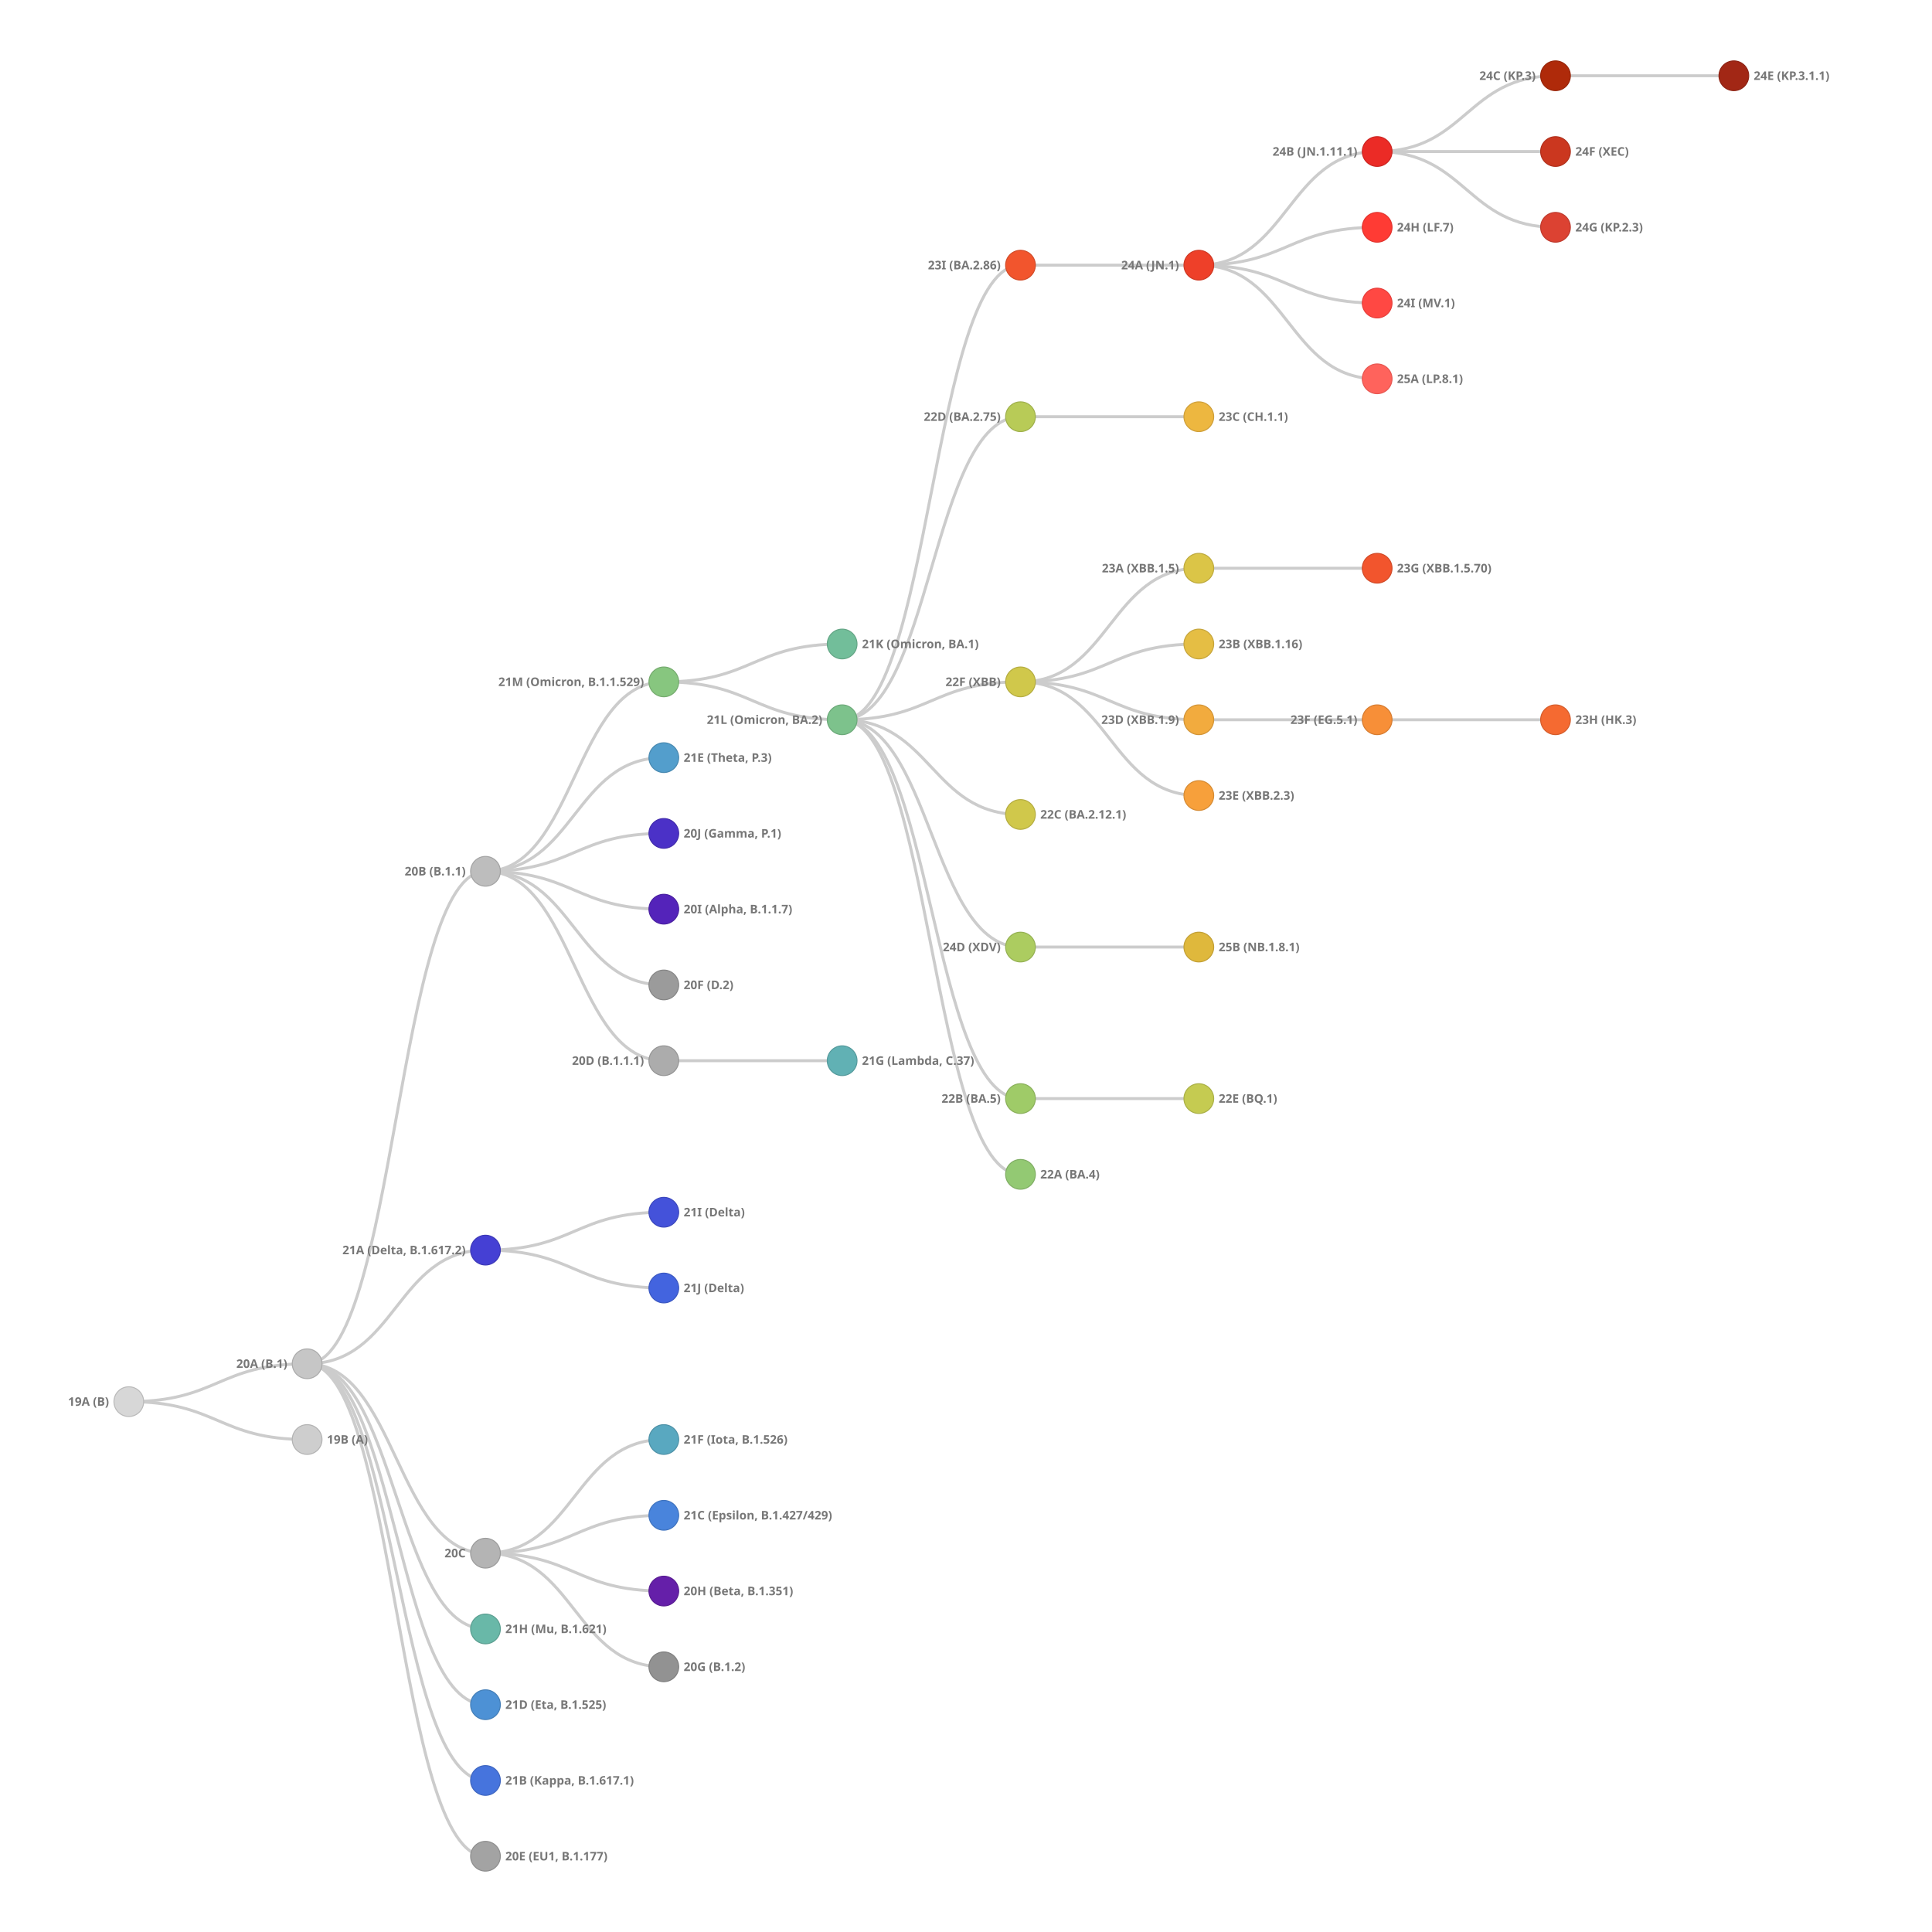
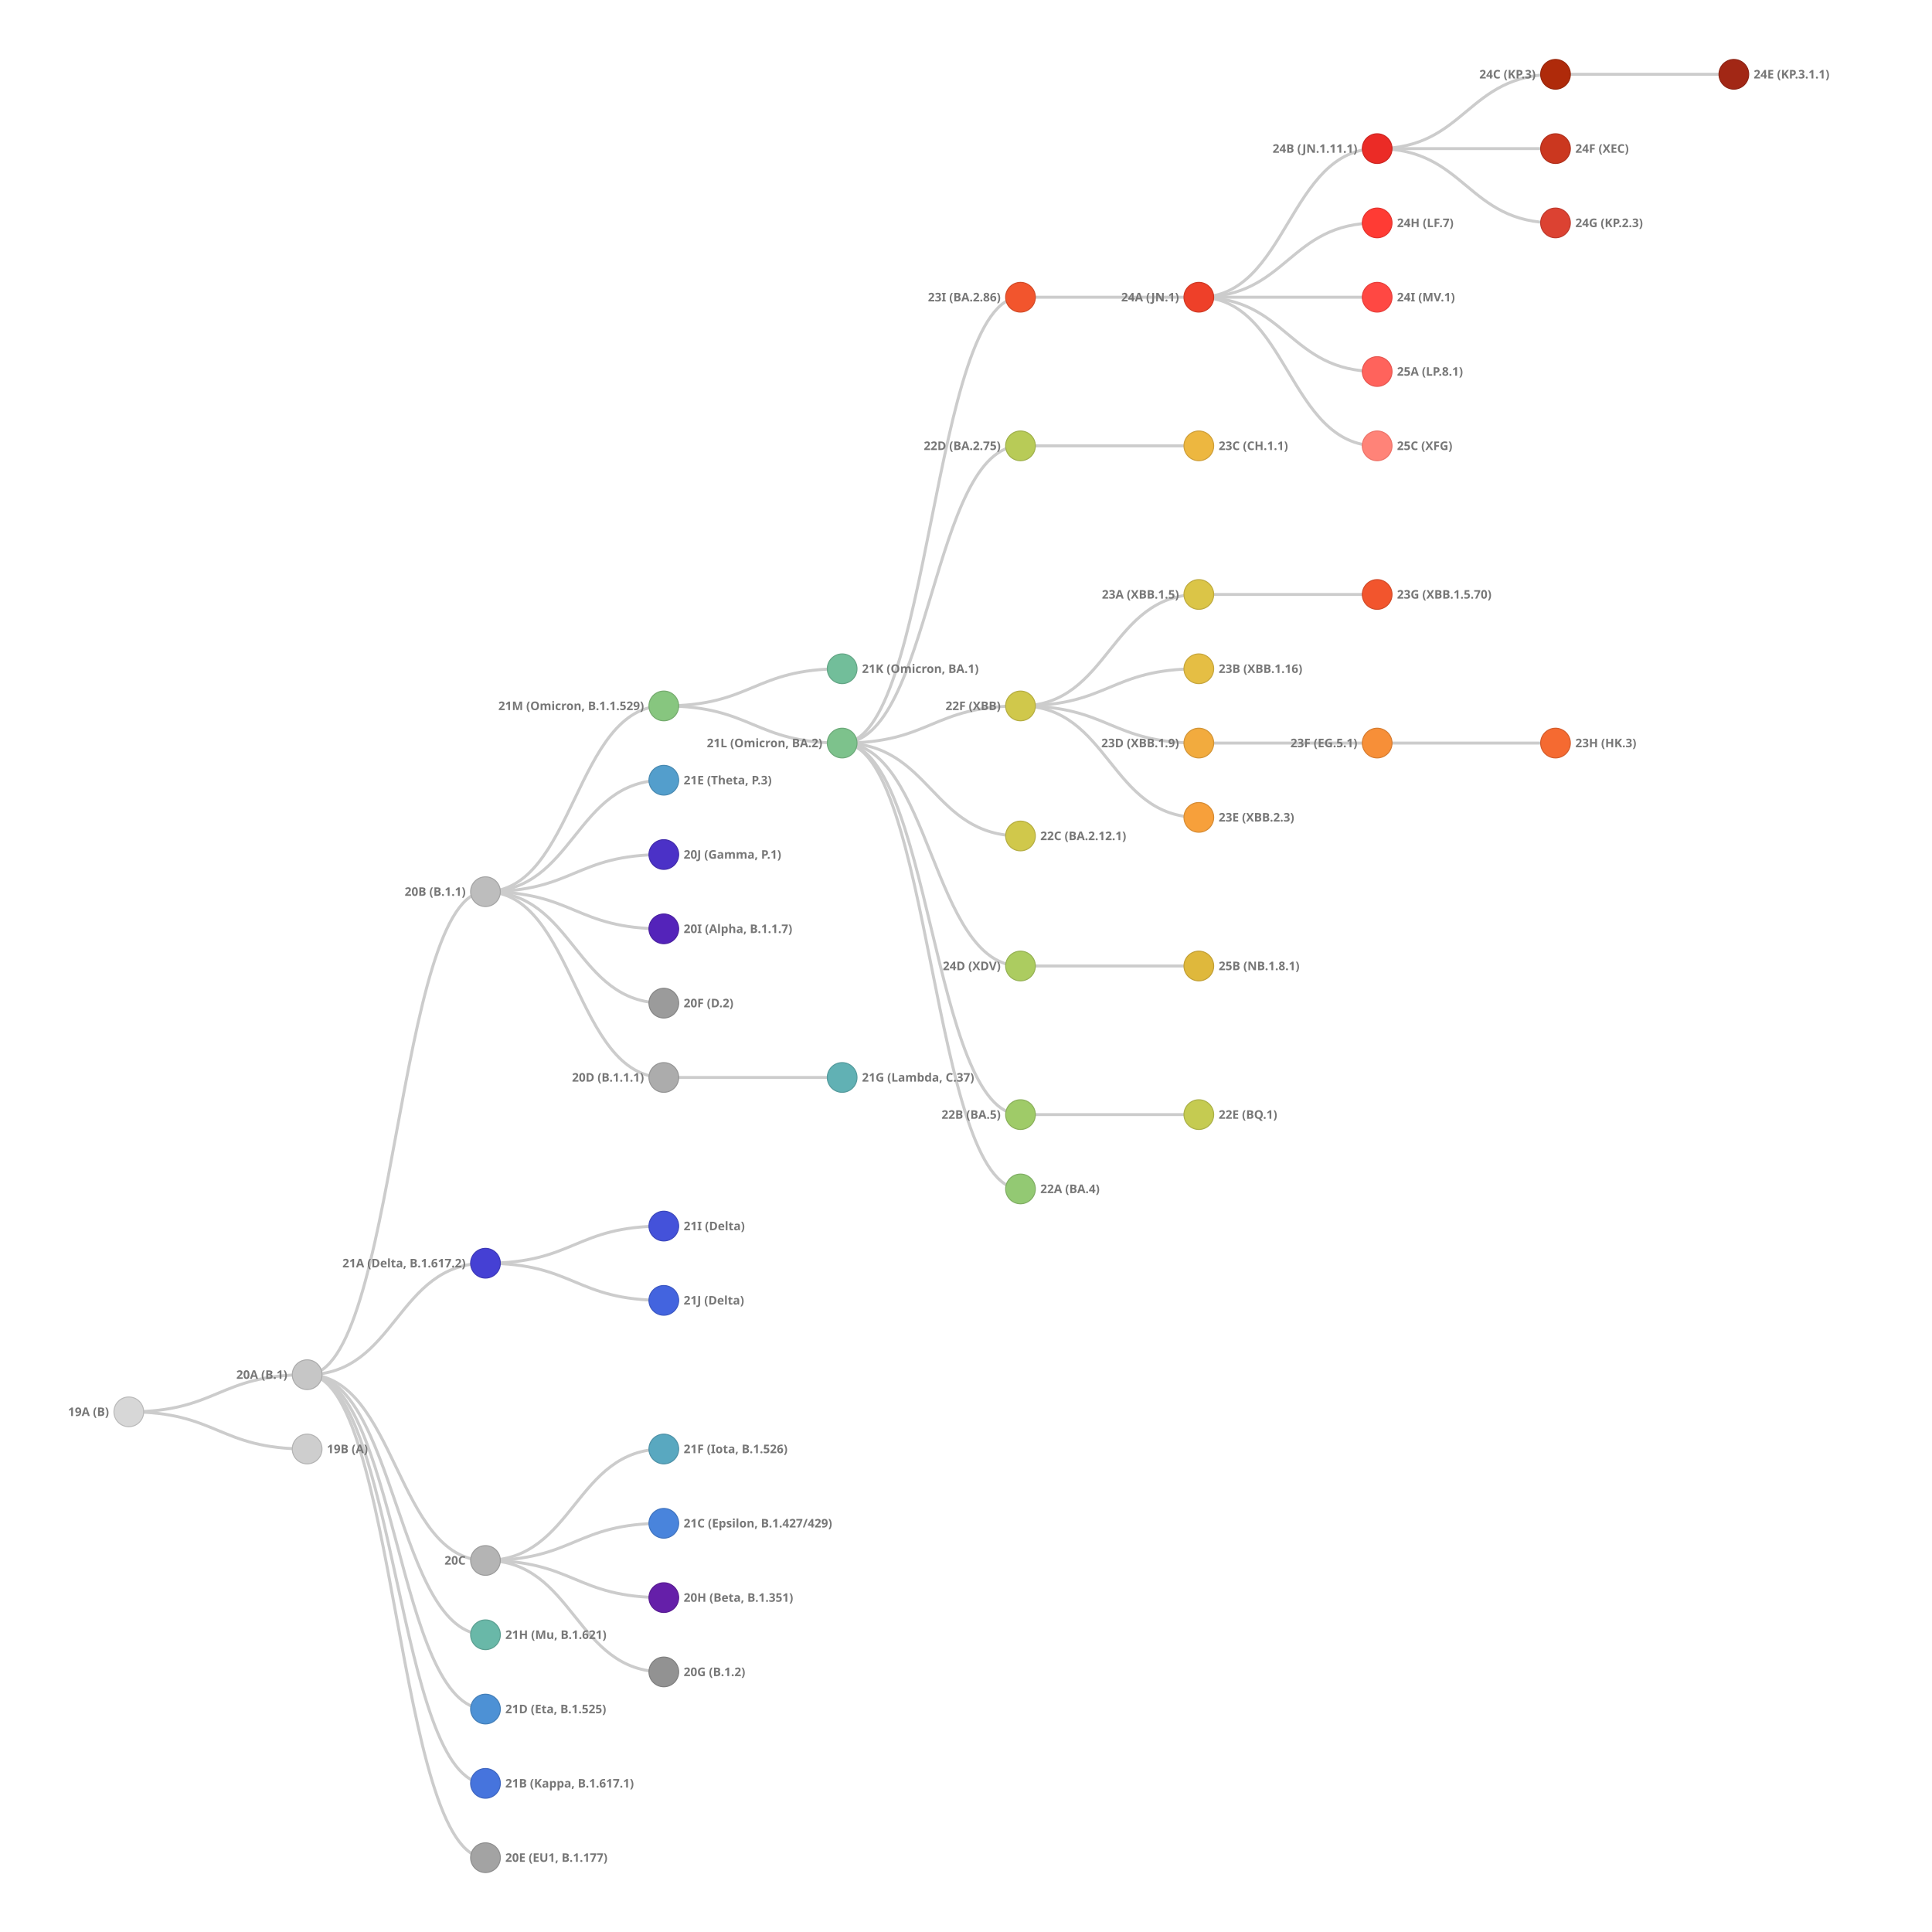
<svg xmlns="http://www.w3.org/2000/svg" class="d3-component" viewBox="-70 0 1830 1950" style="font-family: sans-serif; font-size: 1.25rem;" width="2000" height="2000">
-   <path fill="none" stroke="#ccc" stroke-width="3px" d="M 180 1376.471               C 90 1376.471,                 90 1414.706,                 0 1414.706" />
-   <path fill="none" stroke="#ccc" stroke-width="3px" d="M 180 1452.941               C 90 1452.941,                 90 1414.706,                 0 1414.706" />
-   <path fill="none" stroke="#ccc" stroke-width="3px" d="M 360 879.412               C 270 879.412,                 270 1376.471,                 180 1376.471" />
-   <path fill="none" stroke="#ccc" stroke-width="3px" d="M 360 1261.765               C 270 1261.765,                 270 1376.471,                 180 1376.471" />
-   <path fill="none" stroke="#ccc" stroke-width="3px" d="M 360 1567.647               C 270 1567.647,                 270 1376.471,                 180 1376.471" />
-   <path fill="none" stroke="#ccc" stroke-width="3px" d="M 360 1644.118               C 270 1644.118,                 270 1376.471,                 180 1376.471" />
-   <path fill="none" stroke="#ccc" stroke-width="3px" d="M 360 1720.588               C 270 1720.588,                 270 1376.471,                 180 1376.471" />
-   <path fill="none" stroke="#ccc" stroke-width="3px" d="M 360 1797.059               C 270 1797.059,                 270 1376.471,                 180 1376.471" />
-   <path fill="none" stroke="#ccc" stroke-width="3px" d="M 360 1873.529               C 270 1873.529,                 270 1376.471,                 180 1376.471" />
-   <path fill="none" stroke="#ccc" stroke-width="3px" d="M 540 688.235               C 450 688.235,                 450 879.412,                 360 879.412" />
-   <path fill="none" stroke="#ccc" stroke-width="3px" d="M 540 764.706               C 450 764.706,                 450 879.412,                 360 879.412" />
-   <path fill="none" stroke="#ccc" stroke-width="3px" d="M 540 841.176               C 450 841.176,                 450 879.412,                 360 879.412" />
-   <path fill="none" stroke="#ccc" stroke-width="3px" d="M 540 917.647               C 450 917.647,                 450 879.412,                 360 879.412" />
-   <path fill="none" stroke="#ccc" stroke-width="3px" d="M 540 994.118               C 450 994.118,                 450 879.412,                 360 879.412" />
-   <path fill="none" stroke="#ccc" stroke-width="3px" d="M 540 1070.588               C 450 1070.588,                 450 879.412,                 360 879.412" />
-   <path fill="none" stroke="#ccc" stroke-width="3px" d="M 540 1223.529               C 450 1223.529,                 450 1261.765,                 360 1261.765" />
-   <path fill="none" stroke="#ccc" stroke-width="3px" d="M 540 1300               C 450 1300,                 450 1261.765,                 360 1261.765" />
-   <path fill="none" stroke="#ccc" stroke-width="3px" d="M 540 1452.941               C 450 1452.941,                 450 1567.647,                 360 1567.647" />
-   <path fill="none" stroke="#ccc" stroke-width="3px" d="M 540 1529.412               C 450 1529.412,                 450 1567.647,                 360 1567.647" />
-   <path fill="none" stroke="#ccc" stroke-width="3px" d="M 540 1605.882               C 450 1605.882,                 450 1567.647,                 360 1567.647" />
-   <path fill="none" stroke="#ccc" stroke-width="3px" d="M 540 1682.353               C 450 1682.353,                 450 1567.647,                 360 1567.647" />
-   <path fill="none" stroke="#ccc" stroke-width="3px" d="M 720 650               C 630 650,                 630 688.235,                 540 688.235" />
-   <path fill="none" stroke="#ccc" stroke-width="3px" d="M 720 726.471               C 630 726.471,                 630 688.235,                 540 688.235" />
-   <path fill="none" stroke="#ccc" stroke-width="3px" d="M 720 1070.588               C 630 1070.588,                 630 1070.588,                 540 1070.588" />
-   <path fill="none" stroke="#ccc" stroke-width="3px" d="M 900 267.647               C 810 267.647,                 810 726.471,                 720 726.471" />
-   <path fill="none" stroke="#ccc" stroke-width="3px" d="M 900 420.588               C 810 420.588,                 810 726.471,                 720 726.471" />
-   <path fill="none" stroke="#ccc" stroke-width="3px" d="M 900 688.235               C 810 688.235,                 810 726.471,                 720 726.471" />
-   <path fill="none" stroke="#ccc" stroke-width="3px" d="M 900 822.059               C 810 822.059,                 810 726.471,                 720 726.471" />
-   <path fill="none" stroke="#ccc" stroke-width="3px" d="M 900 955.882               C 810 955.882,                 810 726.471,                 720 726.471" />
-   <path fill="none" stroke="#ccc" stroke-width="3px" d="M 900 1108.824               C 810 1108.824,                 810 726.471,                 720 726.471" />
-   <path fill="none" stroke="#ccc" stroke-width="3px" d="M 900 1185.294               C 810 1185.294,                 810 726.471,                 720 726.471" />
-   <path fill="none" stroke="#ccc" stroke-width="3px" d="M 1080 267.647               C 990 267.647,                 990 267.647,                 900 267.647" />
-   <path fill="none" stroke="#ccc" stroke-width="3px" d="M 1080 420.588               C 990 420.588,                 990 420.588,                 900 420.588" />
-   <path fill="none" stroke="#ccc" stroke-width="3px" d="M 1080 573.529               C 990 573.529,                 990 688.235,                 900 688.235" />
-   <path fill="none" stroke="#ccc" stroke-width="3px" d="M 1080 650               C 990 650,                 990 688.235,                 900 688.235" />
-   <path fill="none" stroke="#ccc" stroke-width="3px" d="M 1080 726.471               C 990 726.471,                 990 688.235,                 900 688.235" />
-   <path fill="none" stroke="#ccc" stroke-width="3px" d="M 1080 802.941               C 990 802.941,                 990 688.235,                 900 688.235" />
-   <path fill="none" stroke="#ccc" stroke-width="3px" d="M 1080 955.882               C 990 955.882,                 990 955.882,                 900 955.882" />
-   <path fill="none" stroke="#ccc" stroke-width="3px" d="M 1080 1108.824               C 990 1108.824,                 990 1108.824,                 900 1108.824" />
-   <path fill="none" stroke="#ccc" stroke-width="3px" d="M 1260 152.941               C 1170 152.941,                 1170 267.647,                 1080 267.647" />
-   <path fill="none" stroke="#ccc" stroke-width="3px" d="M 1260 229.412               C 1170 229.412,                 1170 267.647,                 1080 267.647" />
-   <path fill="none" stroke="#ccc" stroke-width="3px" d="M 1260 305.882               C 1170 305.882,                 1170 267.647,                 1080 267.647" />
-   <path fill="none" stroke="#ccc" stroke-width="3px" d="M 1260 382.353               C 1170 382.353,                 1170 267.647,                 1080 267.647" />
-   <path fill="none" stroke="#ccc" stroke-width="3px" d="M 1260 573.529               C 1170 573.529,                 1170 573.529,                 1080 573.529" />
-   <path fill="none" stroke="#ccc" stroke-width="3px" d="M 1260 726.471               C 1170 726.471,                 1170 726.471,                 1080 726.471" />
-   <path fill="none" stroke="#ccc" stroke-width="3px" d="M 1440 76.471               C 1350 76.471,                 1350 152.941,                 1260 152.941" />
-   <path fill="none" stroke="#ccc" stroke-width="3px" d="M 1440 152.941               C 1350 152.941,                 1350 152.941,                 1260 152.941" />
-   <path fill="none" stroke="#ccc" stroke-width="3px" d="M 1440 229.412               C 1350 229.412,                 1350 152.941,                 1260 152.941" />
-   <path fill="none" stroke="#ccc" stroke-width="3px" d="M 1440 726.471               C 1350 726.471,                 1350 726.471,                 1260 726.471" />
-   <path fill="none" stroke="#ccc" stroke-width="3px" d="M 1620 76.471               C 1530 76.471,                 1530 76.471,                 1440 76.471" />
+   <path fill="none" stroke="#ccc" stroke-width="3px" d="M 180 1387.5               C 90 1387.5,                 90 1425,                 0 1425" />
+   <path fill="none" stroke="#ccc" stroke-width="3px" d="M 180 1462.5               C 90 1462.5,                 90 1425,                 0 1425" />
+   <path fill="none" stroke="#ccc" stroke-width="3px" d="M 360 900               C 270 900,                 270 1387.5,                 180 1387.5" />
+   <path fill="none" stroke="#ccc" stroke-width="3px" d="M 360 1275               C 270 1275,                 270 1387.5,                 180 1387.5" />
+   <path fill="none" stroke="#ccc" stroke-width="3px" d="M 360 1575               C 270 1575,                 270 1387.5,                 180 1387.5" />
+   <path fill="none" stroke="#ccc" stroke-width="3px" d="M 360 1650               C 270 1650,                 270 1387.5,                 180 1387.5" />
+   <path fill="none" stroke="#ccc" stroke-width="3px" d="M 360 1725               C 270 1725,                 270 1387.5,                 180 1387.5" />
+   <path fill="none" stroke="#ccc" stroke-width="3px" d="M 360 1800               C 270 1800,                 270 1387.5,                 180 1387.5" />
+   <path fill="none" stroke="#ccc" stroke-width="3px" d="M 360 1875               C 270 1875,                 270 1387.5,                 180 1387.5" />
+   <path fill="none" stroke="#ccc" stroke-width="3px" d="M 540 712.5               C 450 712.5,                 450 900,                 360 900" />
+   <path fill="none" stroke="#ccc" stroke-width="3px" d="M 540 787.5               C 450 787.5,                 450 900,                 360 900" />
+   <path fill="none" stroke="#ccc" stroke-width="3px" d="M 540 862.5               C 450 862.5,                 450 900,                 360 900" />
+   <path fill="none" stroke="#ccc" stroke-width="3px" d="M 540 937.5               C 450 937.5,                 450 900,                 360 900" />
+   <path fill="none" stroke="#ccc" stroke-width="3px" d="M 540 1012.5               C 450 1012.5,                 450 900,                 360 900" />
+   <path fill="none" stroke="#ccc" stroke-width="3px" d="M 540 1087.5               C 450 1087.5,                 450 900,                 360 900" />
+   <path fill="none" stroke="#ccc" stroke-width="3px" d="M 540 1237.5               C 450 1237.5,                 450 1275,                 360 1275" />
+   <path fill="none" stroke="#ccc" stroke-width="3px" d="M 540 1312.5               C 450 1312.5,                 450 1275,                 360 1275" />
+   <path fill="none" stroke="#ccc" stroke-width="3px" d="M 540 1462.5               C 450 1462.5,                 450 1575,                 360 1575" />
+   <path fill="none" stroke="#ccc" stroke-width="3px" d="M 540 1537.5               C 450 1537.5,                 450 1575,                 360 1575" />
+   <path fill="none" stroke="#ccc" stroke-width="3px" d="M 540 1612.5               C 450 1612.5,                 450 1575,                 360 1575" />
+   <path fill="none" stroke="#ccc" stroke-width="3px" d="M 540 1687.5               C 450 1687.5,                 450 1575,                 360 1575" />
+   <path fill="none" stroke="#ccc" stroke-width="3px" d="M 720 675               C 630 675,                 630 712.5,                 540 712.5" />
+   <path fill="none" stroke="#ccc" stroke-width="3px" d="M 720 750               C 630 750,                 630 712.5,                 540 712.5" />
+   <path fill="none" stroke="#ccc" stroke-width="3px" d="M 720 1087.5               C 630 1087.5,                 630 1087.5,                 540 1087.5" />
+   <path fill="none" stroke="#ccc" stroke-width="3px" d="M 900 300               C 810 300,                 810 750,                 720 750" />
+   <path fill="none" stroke="#ccc" stroke-width="3px" d="M 900 450               C 810 450,                 810 750,                 720 750" />
+   <path fill="none" stroke="#ccc" stroke-width="3px" d="M 900 712.5               C 810 712.5,                 810 750,                 720 750" />
+   <path fill="none" stroke="#ccc" stroke-width="3px" d="M 900 843.75               C 810 843.75,                 810 750,                 720 750" />
+   <path fill="none" stroke="#ccc" stroke-width="3px" d="M 900 975               C 810 975,                 810 750,                 720 750" />
+   <path fill="none" stroke="#ccc" stroke-width="3px" d="M 900 1125               C 810 1125,                 810 750,                 720 750" />
+   <path fill="none" stroke="#ccc" stroke-width="3px" d="M 900 1200               C 810 1200,                 810 750,                 720 750" />
+   <path fill="none" stroke="#ccc" stroke-width="3px" d="M 1080 300               C 990 300,                 990 300,                 900 300" />
+   <path fill="none" stroke="#ccc" stroke-width="3px" d="M 1080 450               C 990 450,                 990 450,                 900 450" />
+   <path fill="none" stroke="#ccc" stroke-width="3px" d="M 1080 600               C 990 600,                 990 712.5,                 900 712.5" />
+   <path fill="none" stroke="#ccc" stroke-width="3px" d="M 1080 675               C 990 675,                 990 712.5,                 900 712.5" />
+   <path fill="none" stroke="#ccc" stroke-width="3px" d="M 1080 750               C 990 750,                 990 712.5,                 900 712.5" />
+   <path fill="none" stroke="#ccc" stroke-width="3px" d="M 1080 825               C 990 825,                 990 712.5,                 900 712.5" />
+   <path fill="none" stroke="#ccc" stroke-width="3px" d="M 1080 975               C 990 975,                 990 975,                 900 975" />
+   <path fill="none" stroke="#ccc" stroke-width="3px" d="M 1080 1125               C 990 1125,                 990 1125,                 900 1125" />
+   <path fill="none" stroke="#ccc" stroke-width="3px" d="M 1260 150               C 1170 150,                 1170 300,                 1080 300" />
+   <path fill="none" stroke="#ccc" stroke-width="3px" d="M 1260 225               C 1170 225,                 1170 300,                 1080 300" />
+   <path fill="none" stroke="#ccc" stroke-width="3px" d="M 1260 300               C 1170 300,                 1170 300,                 1080 300" />
+   <path fill="none" stroke="#ccc" stroke-width="3px" d="M 1260 375               C 1170 375,                 1170 300,                 1080 300" />
+   <path fill="none" stroke="#ccc" stroke-width="3px" d="M 1260 450               C 1170 450,                 1170 300,                 1080 300" />
+   <path fill="none" stroke="#ccc" stroke-width="3px" d="M 1260 600               C 1170 600,                 1170 600,                 1080 600" />
+   <path fill="none" stroke="#ccc" stroke-width="3px" d="M 1260 750               C 1170 750,                 1170 750,                 1080 750" />
+   <path fill="none" stroke="#ccc" stroke-width="3px" d="M 1440 75               C 1350 75,                 1350 150,                 1260 150" />
+   <path fill="none" stroke="#ccc" stroke-width="3px" d="M 1440 150               C 1350 150,                 1350 150,                 1260 150" />
+   <path fill="none" stroke="#ccc" stroke-width="3px" d="M 1440 225               C 1350 225,                 1350 150,                 1260 150" />
+   <path fill="none" stroke="#ccc" stroke-width="3px" d="M 1440 750               C 1350 750,                 1350 750,                 1260 750" />
+   <path fill="none" stroke="#ccc" stroke-width="3px" d="M 1620 75               C 1530 75,                 1530 75,                 1440 75" />
  <g transform="translate(50,50)" />
-   <g class="node" transform="translate(0, 1414.706)">
+   <g class="node" transform="translate(0, 1425)">
    <circle class="node" r="15" cursor="pointer" style="fill: rgb(215, 215, 215); stroke: rgb(186, 186, 186);" />
    <text dy=".35em" x="-20" text-anchor="end" fill="#777" font-weight="700">19A (B)</text>
  </g>
-   <g class="node" transform="translate(180, 1376.471)">
+   <g class="node" transform="translate(180, 1387.5)">
    <circle class="node" r="15" cursor="pointer" style="fill: rgb(198, 198, 198); stroke: rgb(171, 171, 171);" />
    <text dy=".35em" x="-20" text-anchor="end" fill="#777" font-weight="700">20A (B.1)</text>
  </g>
-   <g class="node" transform="translate(180, 1452.941)">
+   <g class="node" transform="translate(180, 1462.5)">
    <circle class="node" r="15" cursor="pointer" style="fill: rgb(206, 206, 206); stroke: rgb(179, 179, 179);" />
    <text dy=".35em" x="20" text-anchor="start" fill="#777" font-weight="700">19B (A)</text>
  </g>
-   <g class="node" transform="translate(360, 879.4117)">
+   <g class="node" transform="translate(360, 900)">
    <circle class="node" r="15" cursor="pointer" style="fill: rgb(189, 189, 189); stroke: rgb(164, 164, 164);" />
    <text dy=".35em" x="-20" text-anchor="end" fill="#777" font-weight="700">20B (B.1.1)</text>
  </g>
-   <g class="node" transform="translate(360, 1261.765)">
+   <g class="node" transform="translate(360, 1275)">
    <circle class="node" r="15" cursor="pointer" style="fill: rgb(69, 64, 212); stroke: rgb(60, 56, 183);" />
    <text dy=".35em" x="-20" text-anchor="end" fill="#777" font-weight="700">21A (Delta, B.1.617.2)</text>
  </g>
-   <g class="node" transform="translate(360, 1567.647)">
+   <g class="node" transform="translate(360, 1575)">
    <circle class="node" r="15" cursor="pointer" style="fill: rgb(180, 180, 180); stroke: rgb(156, 156, 156);" />
    <text dy=".35em" x="-20" text-anchor="end" fill="#777" font-weight="700">20C</text>
  </g>
-   <g class="node" transform="translate(360, 1644.118)">
+   <g class="node" transform="translate(360, 1650)">
    <circle class="node" r="15" cursor="pointer" style="fill: rgb(105, 184, 168); stroke: rgb(91, 159, 145);" />
    <text dy=".35em" x="20" text-anchor="start" fill="#777" font-weight="700">21H (Mu, B.1.621)</text>
  </g>
-   <g class="node" transform="translate(360, 1720.588)">
+   <g class="node" transform="translate(360, 1725)">
    <circle class="node" r="15" cursor="pointer" style="fill: rgb(77, 145, 213); stroke: rgb(67, 126, 184);" />
    <text dy=".35em" x="20" text-anchor="start" fill="#777" font-weight="700">21D (Eta, B.1.525)</text>
  </g>
-   <g class="node" transform="translate(360, 1797.059)">
+   <g class="node" transform="translate(360, 1800)">
    <circle class="node" r="15" cursor="pointer" style="fill: rgb(70, 116, 221); stroke: rgb(61, 101, 192);" />
    <text dy=".35em" x="20" text-anchor="start" fill="#777" font-weight="700">21B (Kappa, B.1.617.1)</text>
  </g>
-   <g class="node" transform="translate(360, 1873.529)">
+   <g class="node" transform="translate(360, 1875)">
    <circle class="node" r="15" cursor="pointer" style="fill: rgb(163, 163, 163); stroke: rgb(142, 142, 142);" />
    <text dy=".35em" x="20" text-anchor="start" fill="#777" font-weight="700">20E (EU1, B.1.177)</text>
  </g>
-   <g class="node" transform="translate(540, 688.2353)">
+   <g class="node" transform="translate(540, 712.5)">
    <circle class="node" r="15" cursor="pointer" style="fill: rgb(135, 198, 127); stroke: rgb(117, 171, 110);" />
    <text dy=".35em" x="-20" text-anchor="end" fill="#777" font-weight="700">21M (Omicron, B.1.1.529)</text>
  </g>
-   <g class="node" transform="translate(540, 764.7059)">
+   <g class="node" transform="translate(540, 787.5)">
    <circle class="node" r="15" cursor="pointer" style="fill: rgb(83, 158, 204); stroke: rgb(72, 137, 177);" />
    <text dy=".35em" x="20" text-anchor="start" fill="#777" font-weight="700">21E (Theta, P.3)</text>
  </g>
-   <g class="node" transform="translate(540, 841.1765)">
+   <g class="node" transform="translate(540, 862.5)">
    <circle class="node" r="15" cursor="pointer" style="fill: rgb(75, 49, 199); stroke: rgb(65, 43, 172);" />
    <text dy=".35em" x="20" text-anchor="start" fill="#777" font-weight="700">20J (Gamma, P.1)</text>
  </g>
-   <g class="node" transform="translate(540, 917.647)">
+   <g class="node" transform="translate(540, 937.5)">
    <circle class="node" r="15" cursor="pointer" style="fill: rgb(84, 35, 186); stroke: rgb(73, 31, 161);" />
    <text dy=".35em" x="20" text-anchor="start" fill="#777" font-weight="700">20I (Alpha, B.1.1.7)</text>
  </g>
-   <g class="node" transform="translate(540, 994.1177)">
+   <g class="node" transform="translate(540, 1012.5)">
    <circle class="node" r="15" cursor="pointer" style="fill: rgb(155, 155, 155); stroke: rgb(134, 134, 134);" />
    <text dy=".35em" x="20" text-anchor="start" fill="#777" font-weight="700">20F (D.2)</text>
  </g>
-   <g class="node" transform="translate(540, 1070.588)">
+   <g class="node" transform="translate(540, 1087.5)">
    <circle class="node" r="15" cursor="pointer" style="fill: rgb(172, 172, 172); stroke: rgb(149, 149, 149);" />
    <text dy=".35em" x="-20" text-anchor="end" fill="#777" font-weight="700">20D (B.1.1.1)</text>
  </g>
-   <g class="node" transform="translate(540, 1223.529)">
+   <g class="node" transform="translate(540, 1237.5)">
    <circle class="node" r="15" cursor="pointer" style="fill: rgb(68, 82, 218); stroke: rgb(59, 71, 189);" />
    <text dy=".35em" x="20" text-anchor="start" fill="#777" font-weight="700">21I (Delta)</text>
  </g>
-   <g class="node" transform="translate(540, 1300)">
+   <g class="node" transform="translate(540, 1312.5)">
    <circle class="node" r="15" cursor="pointer" style="fill: rgb(67, 100, 223); stroke: rgb(58, 87, 194);" />
    <text dy=".35em" x="20" text-anchor="start" fill="#777" font-weight="700">21J (Delta)</text>
  </g>
-   <g class="node" transform="translate(540, 1452.941)">
+   <g class="node" transform="translate(540, 1462.5)">
    <circle class="node" r="15" cursor="pointer" style="fill: rgb(89, 168, 192); stroke: rgb(77, 145, 167);" />
    <text dy=".35em" x="20" text-anchor="start" fill="#777" font-weight="700">21F (Iota, B.1.526)</text>
  </g>
-   <g class="node" transform="translate(540, 1529.412)">
+   <g class="node" transform="translate(540, 1537.5)">
    <circle class="node" r="15" cursor="pointer" style="fill: rgb(73, 132, 220); stroke: rgb(63, 115, 191);" />
    <text dy=".35em" x="20" text-anchor="start" fill="#777" font-weight="700">21C (Epsilon, B.1.427/429)</text>
  </g>
-   <g class="node" transform="translate(540, 1605.882)">
+   <g class="node" transform="translate(540, 1612.5)">
    <circle class="node" r="15" cursor="pointer" style="fill: rgb(101, 31, 169); stroke: rgb(88, 27, 146);" />
    <text dy=".35em" x="20" text-anchor="start" fill="#777" font-weight="700">20H (Beta, B.1.351)</text>
  </g>
-   <g class="node" transform="translate(540, 1682.353)">
+   <g class="node" transform="translate(540, 1687.5)">
    <circle class="node" r="15" cursor="pointer" style="fill: rgb(146, 146, 146); stroke: rgb(127, 127, 127);" />
    <text dy=".35em" x="20" text-anchor="start" fill="#777" font-weight="700">20G (B.1.2)</text>
  </g>
-   <g class="node" transform="translate(720, 650)">
+   <g class="node" transform="translate(720, 675)">
    <circle class="node" r="15" cursor="pointer" style="fill: rgb(114, 190, 154); stroke: rgb(99, 165, 133);" />
    <text dy=".35em" x="20" text-anchor="start" fill="#777" font-weight="700">21K (Omicron, BA.1)</text>
  </g>
-   <g class="node" transform="translate(720, 726.4706)">
+   <g class="node" transform="translate(720, 750)">
    <circle class="node" r="15" cursor="pointer" style="fill: rgb(125, 194, 140); stroke: rgb(108, 169, 121);" />
    <text dy=".35em" x="-20" text-anchor="end" fill="#777" font-weight="700">21L (Omicron, BA.2)</text>
  </g>
-   <g class="node" transform="translate(720, 1070.588)">
+   <g class="node" transform="translate(720, 1087.5)">
    <circle class="node" r="15" cursor="pointer" style="fill: rgb(97, 177, 180); stroke: rgb(84, 154, 156);" />
    <text dy=".35em" x="20" text-anchor="start" fill="#777" font-weight="700">21G (Lambda, C.37)</text>
  </g>
-   <g class="node" transform="translate(900, 267.6471)">
+   <g class="node" transform="translate(900, 300)">
    <circle class="node" r="15" cursor="pointer" style="fill: rgb(242, 85, 45); stroke: rgb(210, 74, 39);" />
    <text dy=".35em" x="-20" text-anchor="end" fill="#777" font-weight="700">23I (BA.2.86)</text>
  </g>
-   <g class="node" transform="translate(900, 420.5882)">
+   <g class="node" transform="translate(900, 450)">
    <circle class="node" r="15" cursor="pointer" style="fill: rgb(184, 203, 87); stroke: rgb(159, 176, 75);" />
    <text dy=".35em" x="-20" text-anchor="end" fill="#777" font-weight="700">22D (BA.2.75)</text>
  </g>
-   <g class="node" transform="translate(900, 688.2353)">
+   <g class="node" transform="translate(900, 712.5)">
    <circle class="node" r="15" cursor="pointer" style="fill: rgb(208, 200, 75); stroke: rgb(181, 173, 65);" />
    <text dy=".35em" x="-20" text-anchor="end" fill="#777" font-weight="700">22F (XBB)</text>
  </g>
-   <g class="node" transform="translate(900, 822.0588)">
+   <g class="node" transform="translate(900, 843.75)">
    <circle class="node" r="15" cursor="pointer" style="fill: rgb(208, 200, 75); stroke: rgb(181, 173, 65);" />
    <text dy=".35em" x="20" text-anchor="start" fill="#777" font-weight="700">22C (BA.2.12.1)</text>
  </g>
-   <g class="node" transform="translate(900, 955.8823)">
+   <g class="node" transform="translate(900, 975)">
    <circle class="node" r="15" cursor="pointer" style="fill: rgb(172, 204, 96); stroke: rgb(149, 177, 83);" />
    <text dy=".35em" x="-20" text-anchor="end" fill="#777" font-weight="700">24D (XDV)</text>
  </g>
-   <g class="node" transform="translate(900, 1108.823)">
+   <g class="node" transform="translate(900, 1125)">
    <circle class="node" r="15" cursor="pointer" style="fill: rgb(159, 203, 104); stroke: rgb(138, 176, 90);" />
    <text dy=".35em" x="-20" text-anchor="end" fill="#777" font-weight="700">22B (BA.5)</text>
  </g>
-   <g class="node" transform="translate(900, 1185.294)">
+   <g class="node" transform="translate(900, 1200)">
    <circle class="node" r="15" cursor="pointer" style="fill: rgb(147, 201, 115); stroke: rgb(128, 174, 100);" />
    <text dy=".35em" x="20" text-anchor="start" fill="#777" font-weight="700">22A (BA.4)</text>
  </g>
-   <g class="node" transform="translate(1080, 267.6471)">
+   <g class="node" transform="translate(1080, 300)">
    <circle class="node" r="15" cursor="pointer" style="fill: rgb(238, 64, 41); stroke: rgb(207, 56, 35);" />
    <text dy=".35em" x="-20" text-anchor="end" fill="#777" font-weight="700">24A (JN.1)</text>
  </g>
-   <g class="node" transform="translate(1080, 420.5882)">
+   <g class="node" transform="translate(1080, 450)">
    <circle class="node" r="15" cursor="pointer" style="fill: rgb(237, 183, 64); stroke: rgb(206, 158, 56);" />
    <text dy=".35em" x="20" text-anchor="start" fill="#777" font-weight="700">23C (CH.1.1)</text>
  </g>
-   <g class="node" transform="translate(1080, 573.5294)">
+   <g class="node" transform="translate(1080, 600)">
    <circle class="node" r="15" cursor="pointer" style="fill: rgb(219, 197, 71); stroke: rgb(190, 170, 61);" />
    <text dy=".35em" x="-20" text-anchor="end" fill="#777" font-weight="700">23A (XBB.1.5)</text>
  </g>
-   <g class="node" transform="translate(1080, 650)">
+   <g class="node" transform="translate(1080, 675)">
    <circle class="node" r="15" cursor="pointer" style="fill: rgb(229, 190, 68); stroke: rgb(198, 165, 59);" />
    <text dy=".35em" x="20" text-anchor="start" fill="#777" font-weight="700">23B (XBB.1.16)</text>
  </g>
-   <g class="node" transform="translate(1080, 726.4706)">
+   <g class="node" transform="translate(1080, 750)">
    <circle class="node" r="15" cursor="pointer" style="fill: rgb(242, 171, 62); stroke: rgb(210, 148, 54);" />
    <text dy=".35em" x="-20" text-anchor="end" fill="#777" font-weight="700">23D (XBB.1.9)</text>
  </g>
-   <g class="node" transform="translate(1080, 802.9412)">
+   <g class="node" transform="translate(1080, 825)">
    <circle class="node" r="15" cursor="pointer" style="fill: rgb(247, 160, 59); stroke: rgb(214, 139, 51);" />
    <text dy=".35em" x="20" text-anchor="start" fill="#777" font-weight="700">23E (XBB.2.3)</text>
  </g>
-   <g class="node" transform="translate(1080, 955.8823)">
+   <g class="node" transform="translate(1080, 975)">
    <circle class="node" r="15" cursor="pointer" style="fill: rgb(223, 184, 60); stroke: rgb(194, 159, 52);" />
    <text dy=".35em" x="20" text-anchor="start" fill="#777" font-weight="700">25B (NB.1.8.1)</text>
  </g>
-   <g class="node" transform="translate(1080, 1108.823)">
+   <g class="node" transform="translate(1080, 1125)">
    <circle class="node" r="15" cursor="pointer" style="fill: rgb(197, 203, 81); stroke: rgb(170, 176, 70);" />
    <text dy=".35em" x="20" text-anchor="start" fill="#777" font-weight="700">22E (BQ.1)</text>
  </g>
-   <g class="node" transform="translate(1260, 152.9412)">
+   <g class="node" transform="translate(1260, 150)">
    <circle class="node" r="15" cursor="pointer" style="fill: rgb(235, 43, 38); stroke: rgb(204, 37, 33);" />
    <text dy=".35em" x="-20" text-anchor="end" fill="#777" font-weight="700">24B (JN.1.11.1)</text>
  </g>
-   <g class="node" transform="translate(1260, 229.4118)">
+   <g class="node" transform="translate(1260, 225)">
    <circle class="node" r="15" cursor="pointer" style="fill: rgb(255, 59, 52); stroke: rgb(227, 51, 45);" />
    <text dy=".35em" x="20" text-anchor="start" fill="#777" font-weight="700">24H (LF.7)</text>
  </g>
-   <g class="node" transform="translate(1260, 305.8824)">
+   <g class="node" transform="translate(1260, 300)">
    <circle class="node" r="15" cursor="pointer" style="fill: rgb(255, 72, 67); stroke: rgb(231, 62, 58);" />
    <text dy=".35em" x="20" text-anchor="start" fill="#777" font-weight="700">24I (MV.1)</text>
  </g>
-   <g class="node" transform="translate(1260, 382.3529)">
+   <g class="node" transform="translate(1260, 375)">
    <circle class="node" r="15" cursor="pointer" style="fill: rgb(255, 99, 92); stroke: rgb(231, 86, 80);" />
    <text dy=".35em" x="20" text-anchor="start" fill="#777" font-weight="700">25A (LP.8.1)</text>
  </g>
-   <g class="node" transform="translate(1260, 573.5294)">
+   <g class="node" transform="translate(1260, 450)">
+     <circle class="node" r="15" cursor="pointer" style="fill: rgb(255, 131, 120); stroke: rgb(237, 114, 104);" />
+     <text dy=".35em" x="20" text-anchor="start" fill="#777" font-weight="700">25C (XFG)</text>
+   </g>
+   <g class="node" transform="translate(1260, 600)">
    <circle class="node" r="15" cursor="pointer" style="fill: rgb(242, 85, 45); stroke: rgb(210, 74, 39);" />
    <text dy=".35em" x="20" text-anchor="start" fill="#777" font-weight="700">23G (XBB.1.5.70)</text>
  </g>
-   <g class="node" transform="translate(1260, 726.4706)">
+   <g class="node" transform="translate(1260, 750)">
    <circle class="node" r="15" cursor="pointer" style="fill: rgb(247, 143, 56); stroke: rgb(214, 124, 48);" />
    <text dy=".35em" x="-20" text-anchor="end" fill="#777" font-weight="700">23F (EG.5.1)</text>
  </g>
-   <g class="node" transform="translate(1440, 76.47059)">
+   <g class="node" transform="translate(1440, 75)">
    <circle class="node" r="15" cursor="pointer" style="fill: rgb(175, 42, 10); stroke: rgb(152, 36, 8);" />
    <text dy=".35em" x="-20" text-anchor="end" fill="#777" font-weight="700">24C (KP.3)</text>
  </g>
-   <g class="node" transform="translate(1440, 152.9412)">
+   <g class="node" transform="translate(1440, 150)">
    <circle class="node" r="15" cursor="pointer" style="fill: rgb(203, 55, 31); stroke: rgb(176, 47, 27);" />
    <text dy=".35em" x="20" text-anchor="start" fill="#777" font-weight="700">24F (XEC)</text>
  </g>
-   <g class="node" transform="translate(1440, 229.4118)">
+   <g class="node" transform="translate(1440, 225)">
    <circle class="node" r="15" cursor="pointer" style="fill: rgb(220, 66, 50); stroke: rgb(191, 57, 44);" />
    <text dy=".35em" x="20" text-anchor="start" fill="#777" font-weight="700">24G (KP.2.3)</text>
  </g>
-   <g class="node" transform="translate(1440, 726.4706)">
+   <g class="node" transform="translate(1440, 750)">
    <circle class="node" r="15" cursor="pointer" style="fill: rgb(245, 106, 49); stroke: rgb(212, 92, 43);" />
    <text dy=".35em" x="20" text-anchor="start" fill="#777" font-weight="700">23H (HK.3)</text>
  </g>
-   <g class="node" transform="translate(1620, 76.47059)">
+   <g class="node" transform="translate(1620, 75)">
    <circle class="node" r="15" cursor="pointer" style="fill: rgb(162, 39, 21); stroke: rgb(141, 34, 19);" />
    <text dy=".35em" x="20" text-anchor="start" fill="#777" font-weight="700">24E (KP.3.1.1)</text>
  </g>
</svg>
